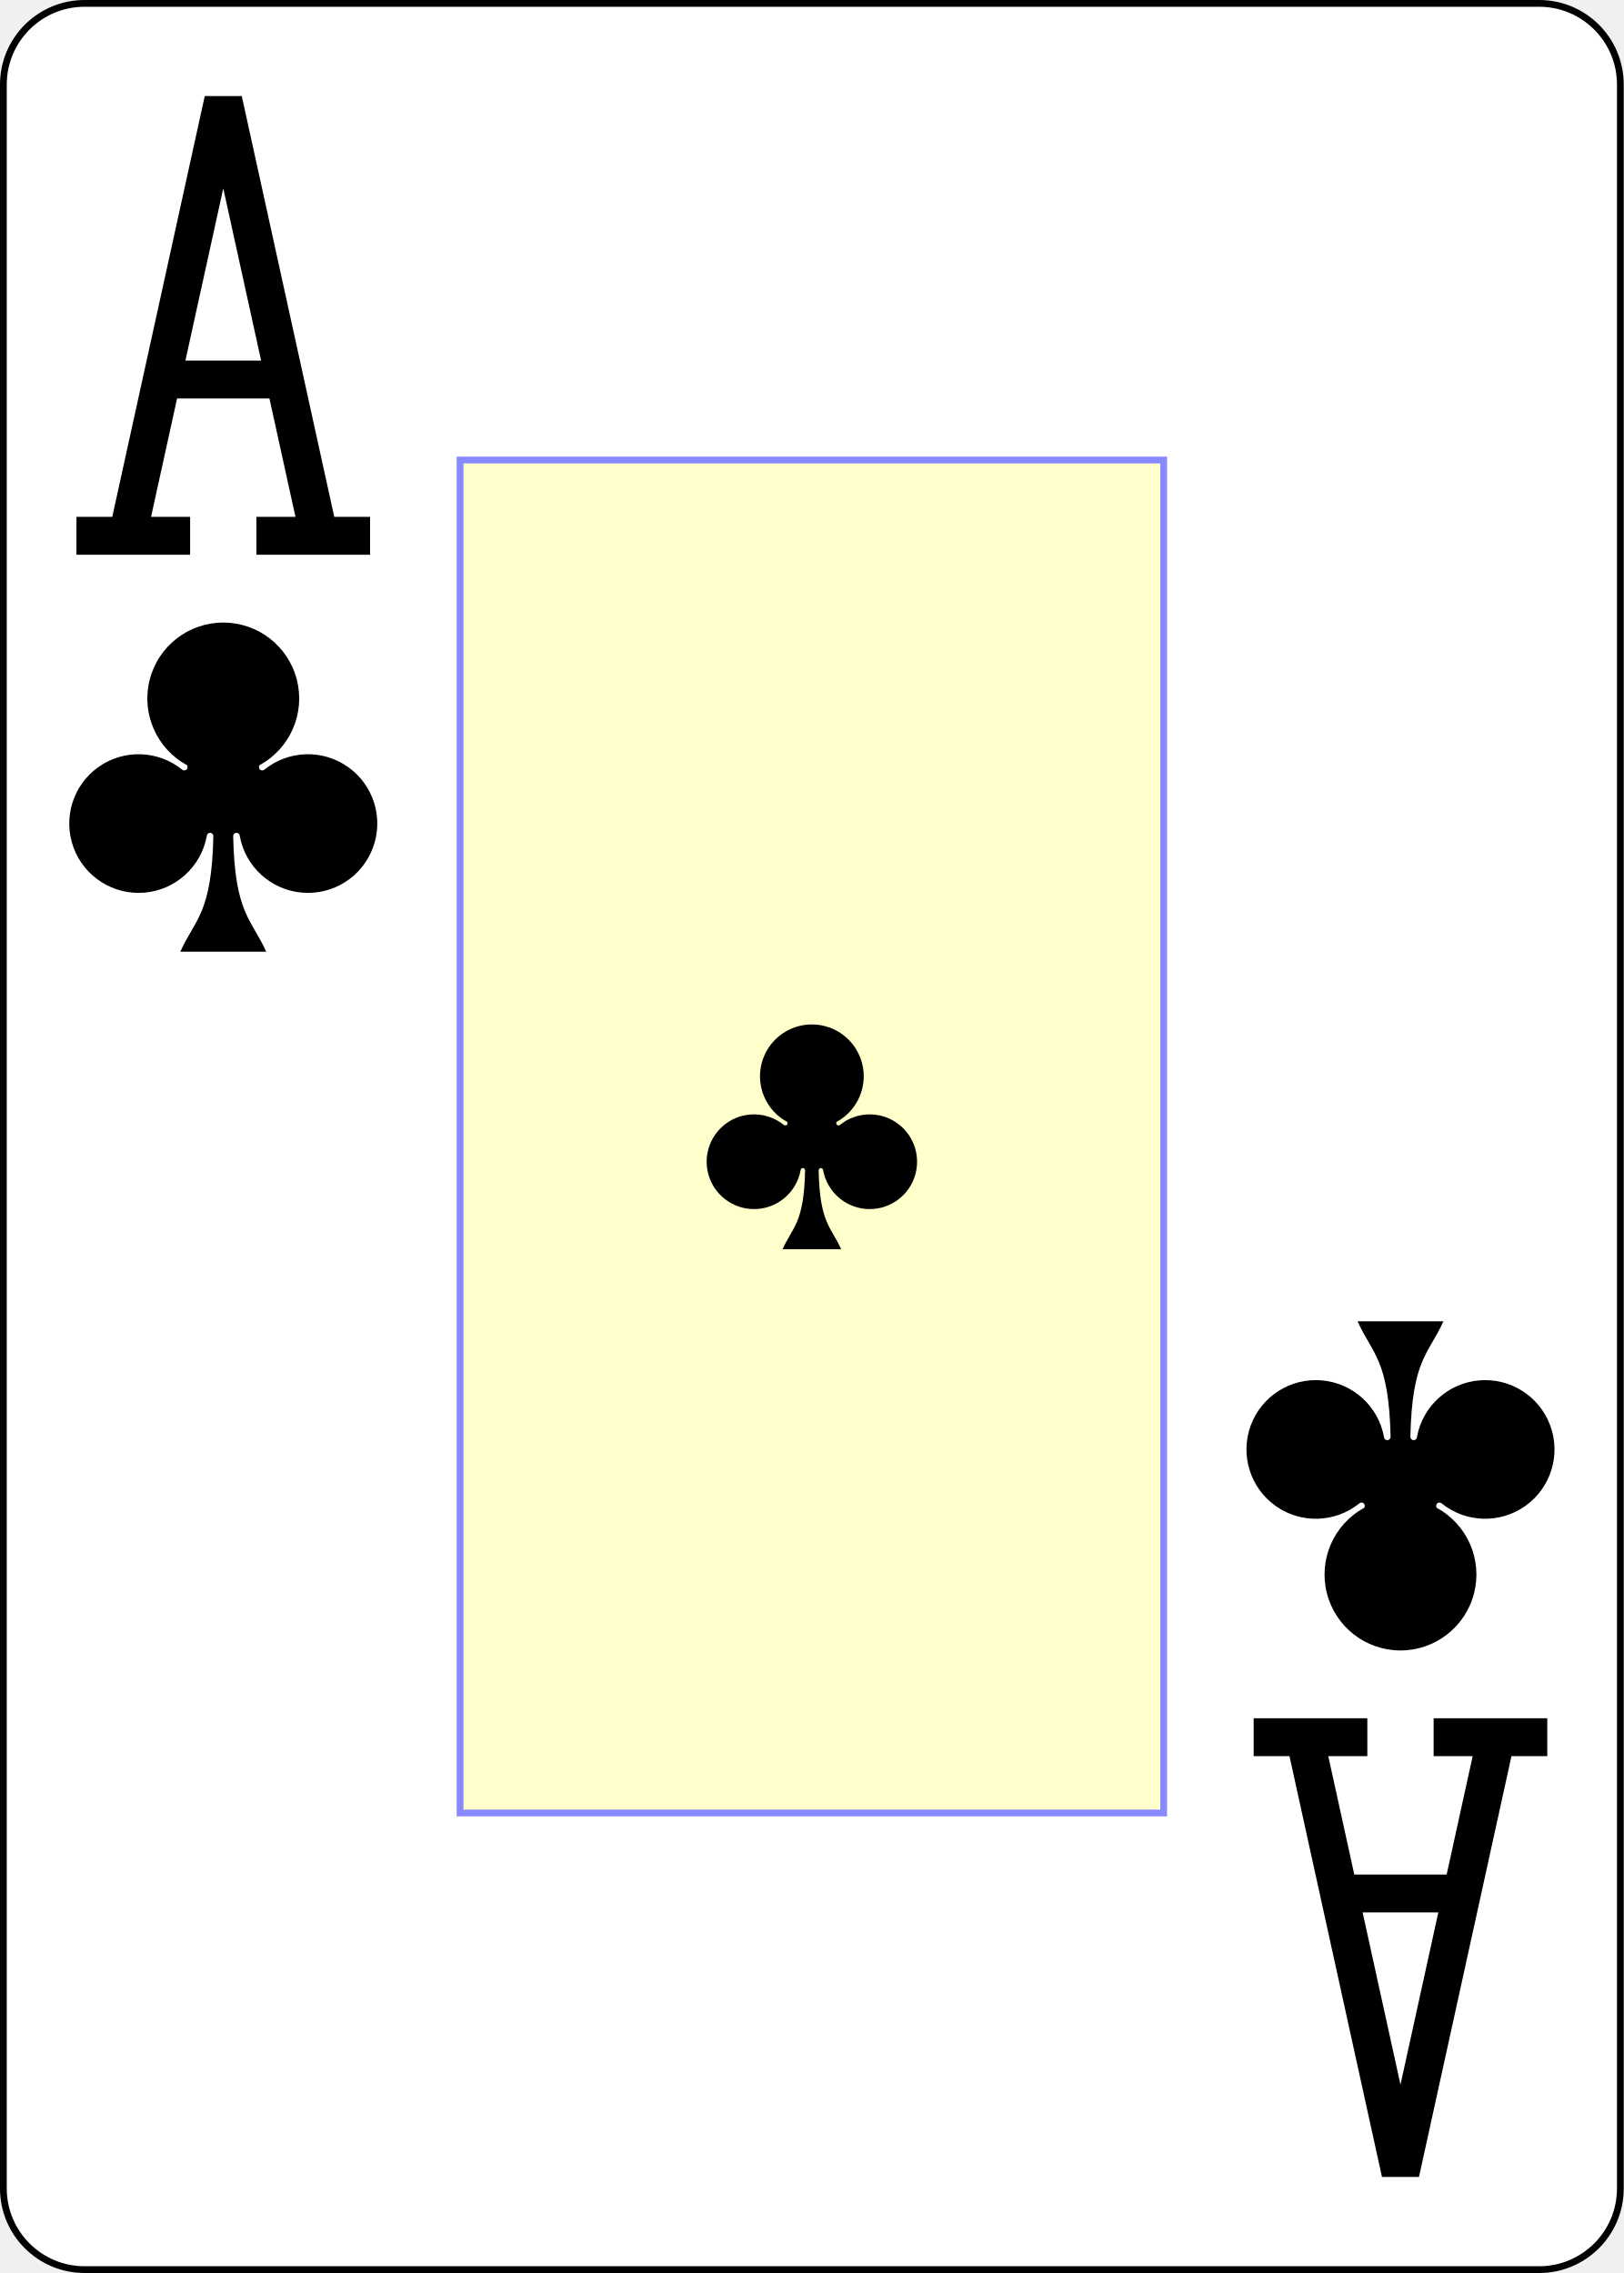
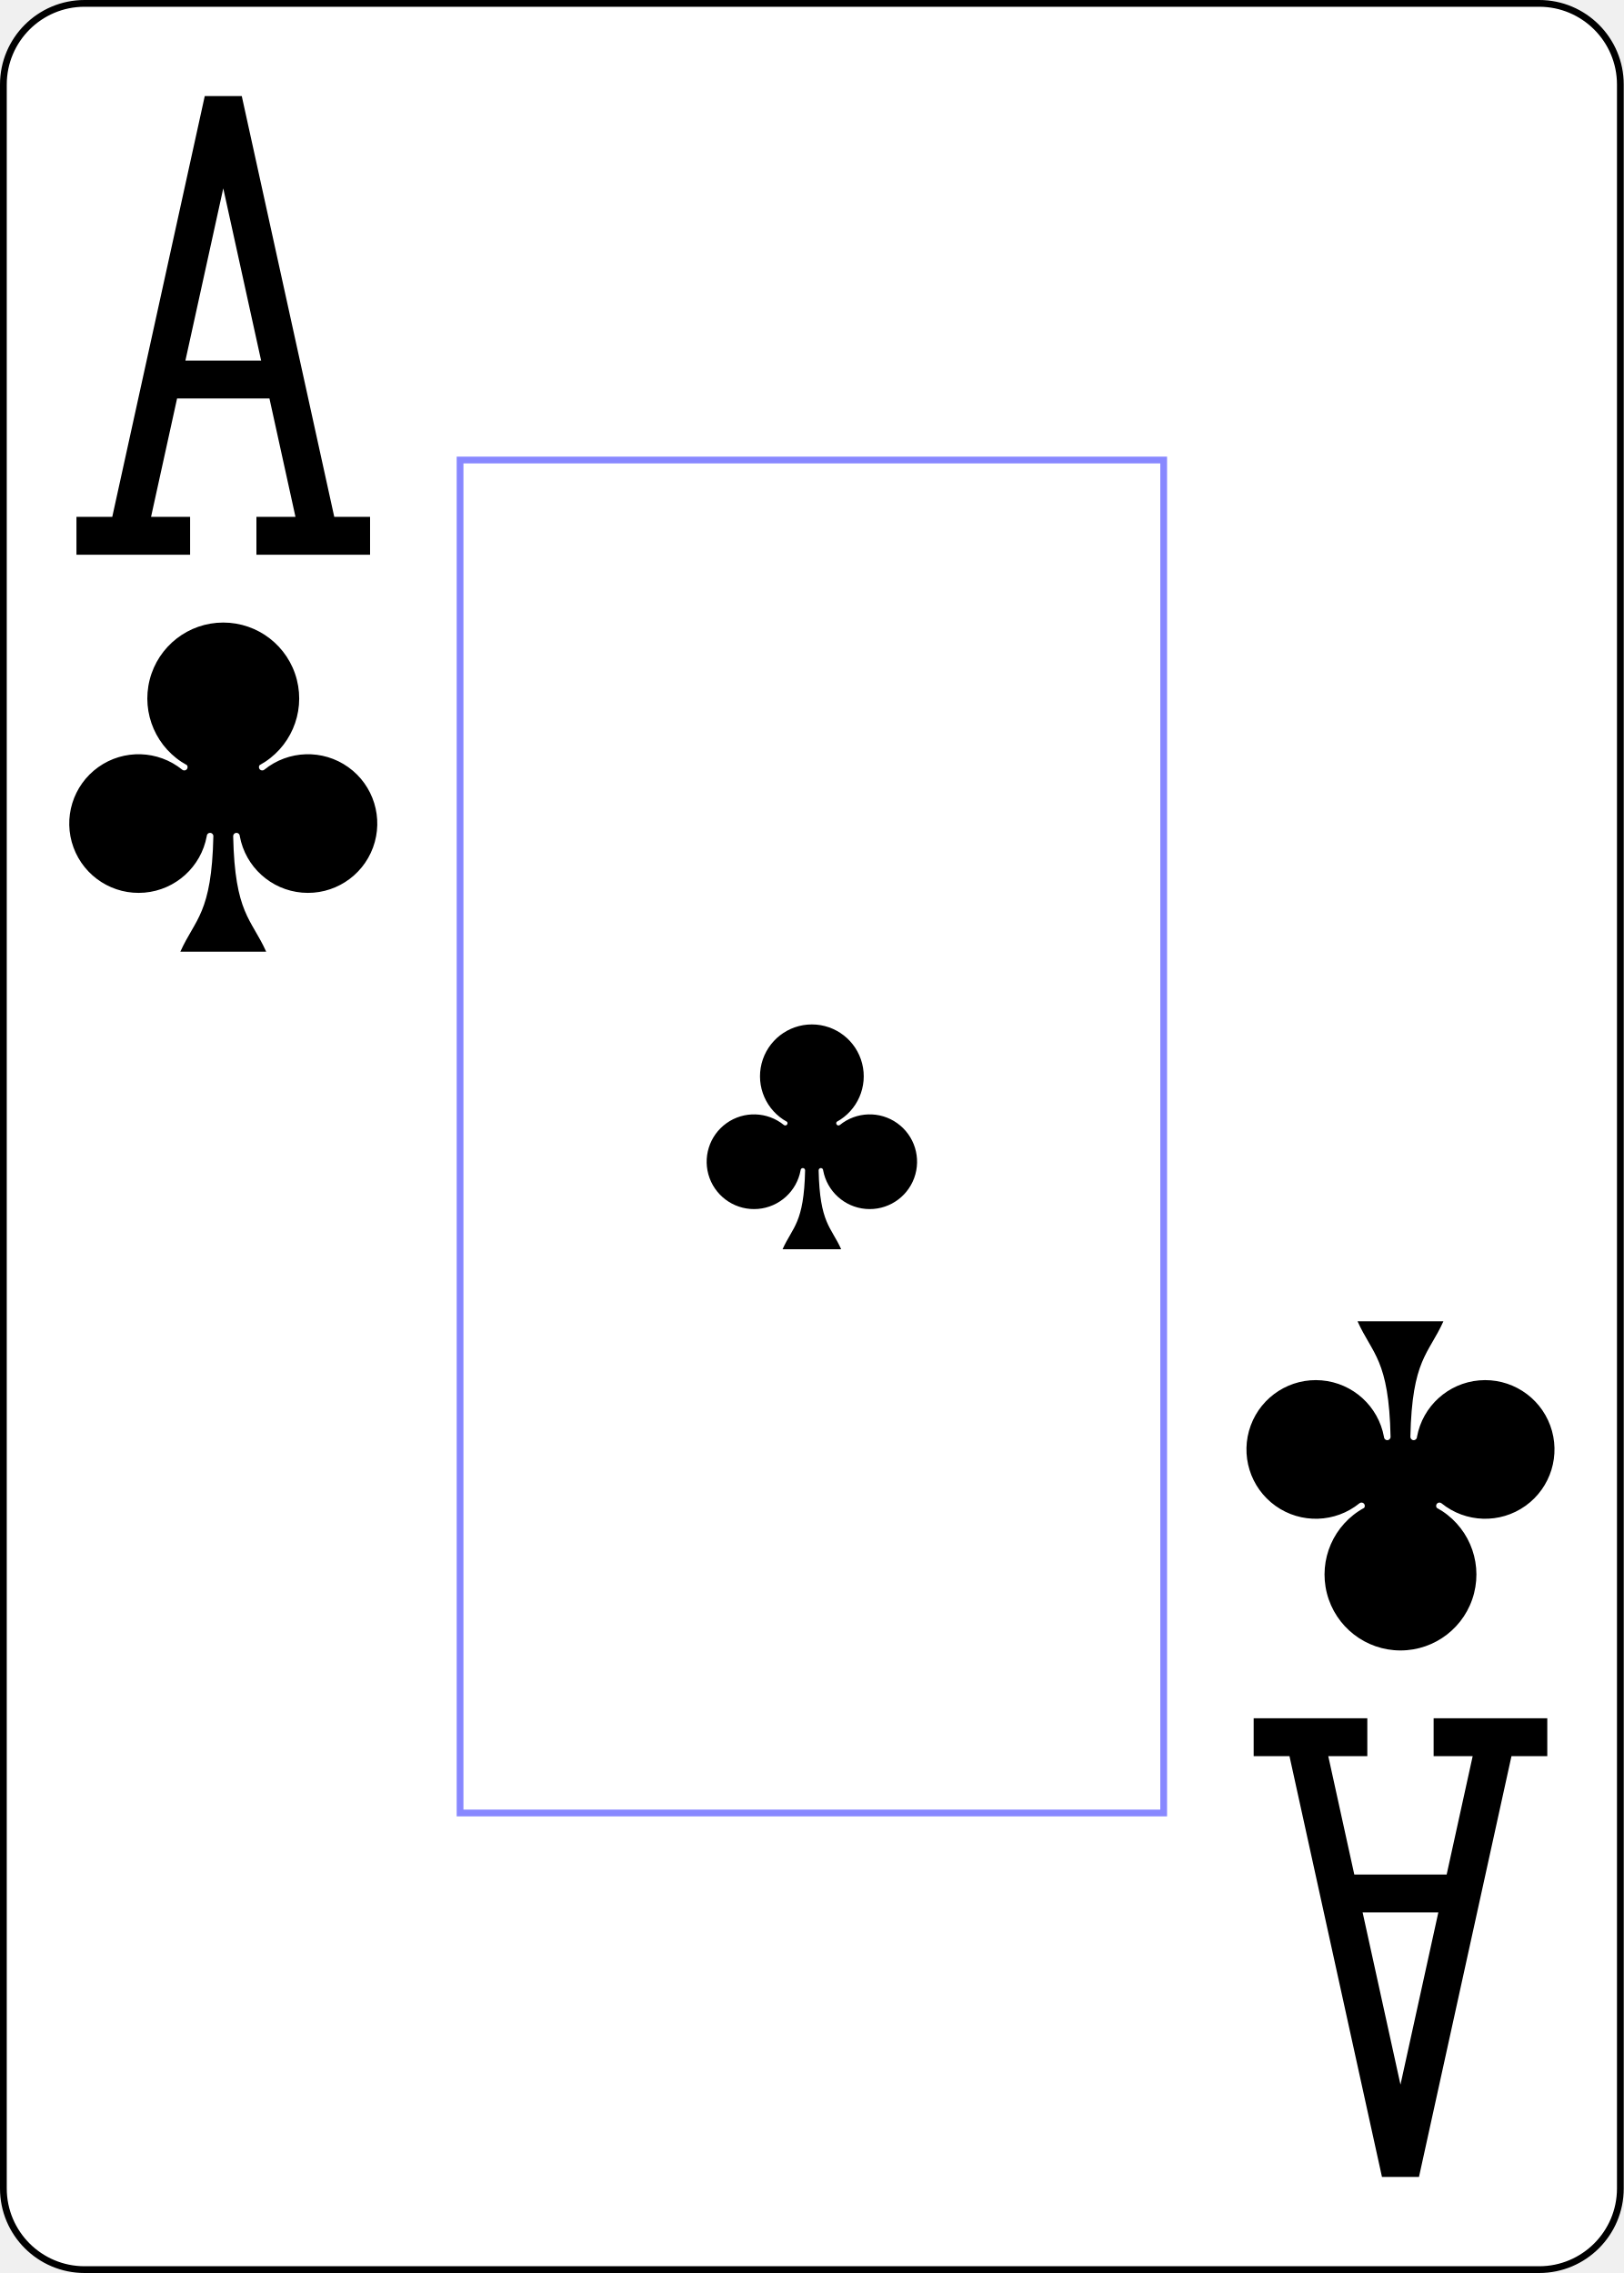
<svg xmlns="http://www.w3.org/2000/svg" xmlns:xlink="http://www.w3.org/1999/xlink" class="card" face="AC" height="3.5in" preserveAspectRatio="none" viewBox="-120 -168 240 336" width="2.5in">
  <symbol id="VCA" viewBox="-500 -500 1000 1000" preserveAspectRatio="xMinYMid">
    <path d="M-270 460L-110 460M-200 450L0 -460L200 450M110 460L270 460M-120 130L120 130" stroke="black" stroke-width="80" stroke-linecap="square" stroke-miterlimit="1.5" fill="none" />
  </symbol>
  <symbol id="SCA" viewBox="-600 -600 1200 1200" preserveAspectRatio="xMinYMid">
    <path d="M30 150C35 385 85 400 130 500L-130 500C-85 400 -35 385 -30 150A10 10 0 0 0 -50 150A210 210 0 1 1 -124 -51A10 10 0 0 0 -110 -65A230 230 0 1 1 110 -65A10 10 0 0 0 124 -51A210 210 0 1 1 50 150A10 10 0 0 0 30 150Z" fill="black" />
  </symbol>
  <defs>
    <rect id="XCA" width="104" height="200" x="-52" y="-100" />
  </defs>
  <rect width="239" height="335" x="-119.5" y="-167.5" rx="12" ry="12" fill="white" stroke="black" />
-   <use xlink:href="#XCA" stroke="#88f" fill="#FFC" />
+   <use xlink:href="#XCA" stroke="#88f" fill="white" />
  <use xlink:href="#SCA" height="40" x="-20" y="-20" />
  <use xlink:href="#VCA" height="70" x="-122" y="-156" />
  <use xlink:href="#SCA" height="58.558" x="-116.279" y="-81" />
  <g transform="rotate(180)">
    <use xlink:href="#VCA" height="70" x="-122" y="-156" />
    <use xlink:href="#SCA" height="58.558" x="-116.279" y="-81" />
  </g>
</svg>
